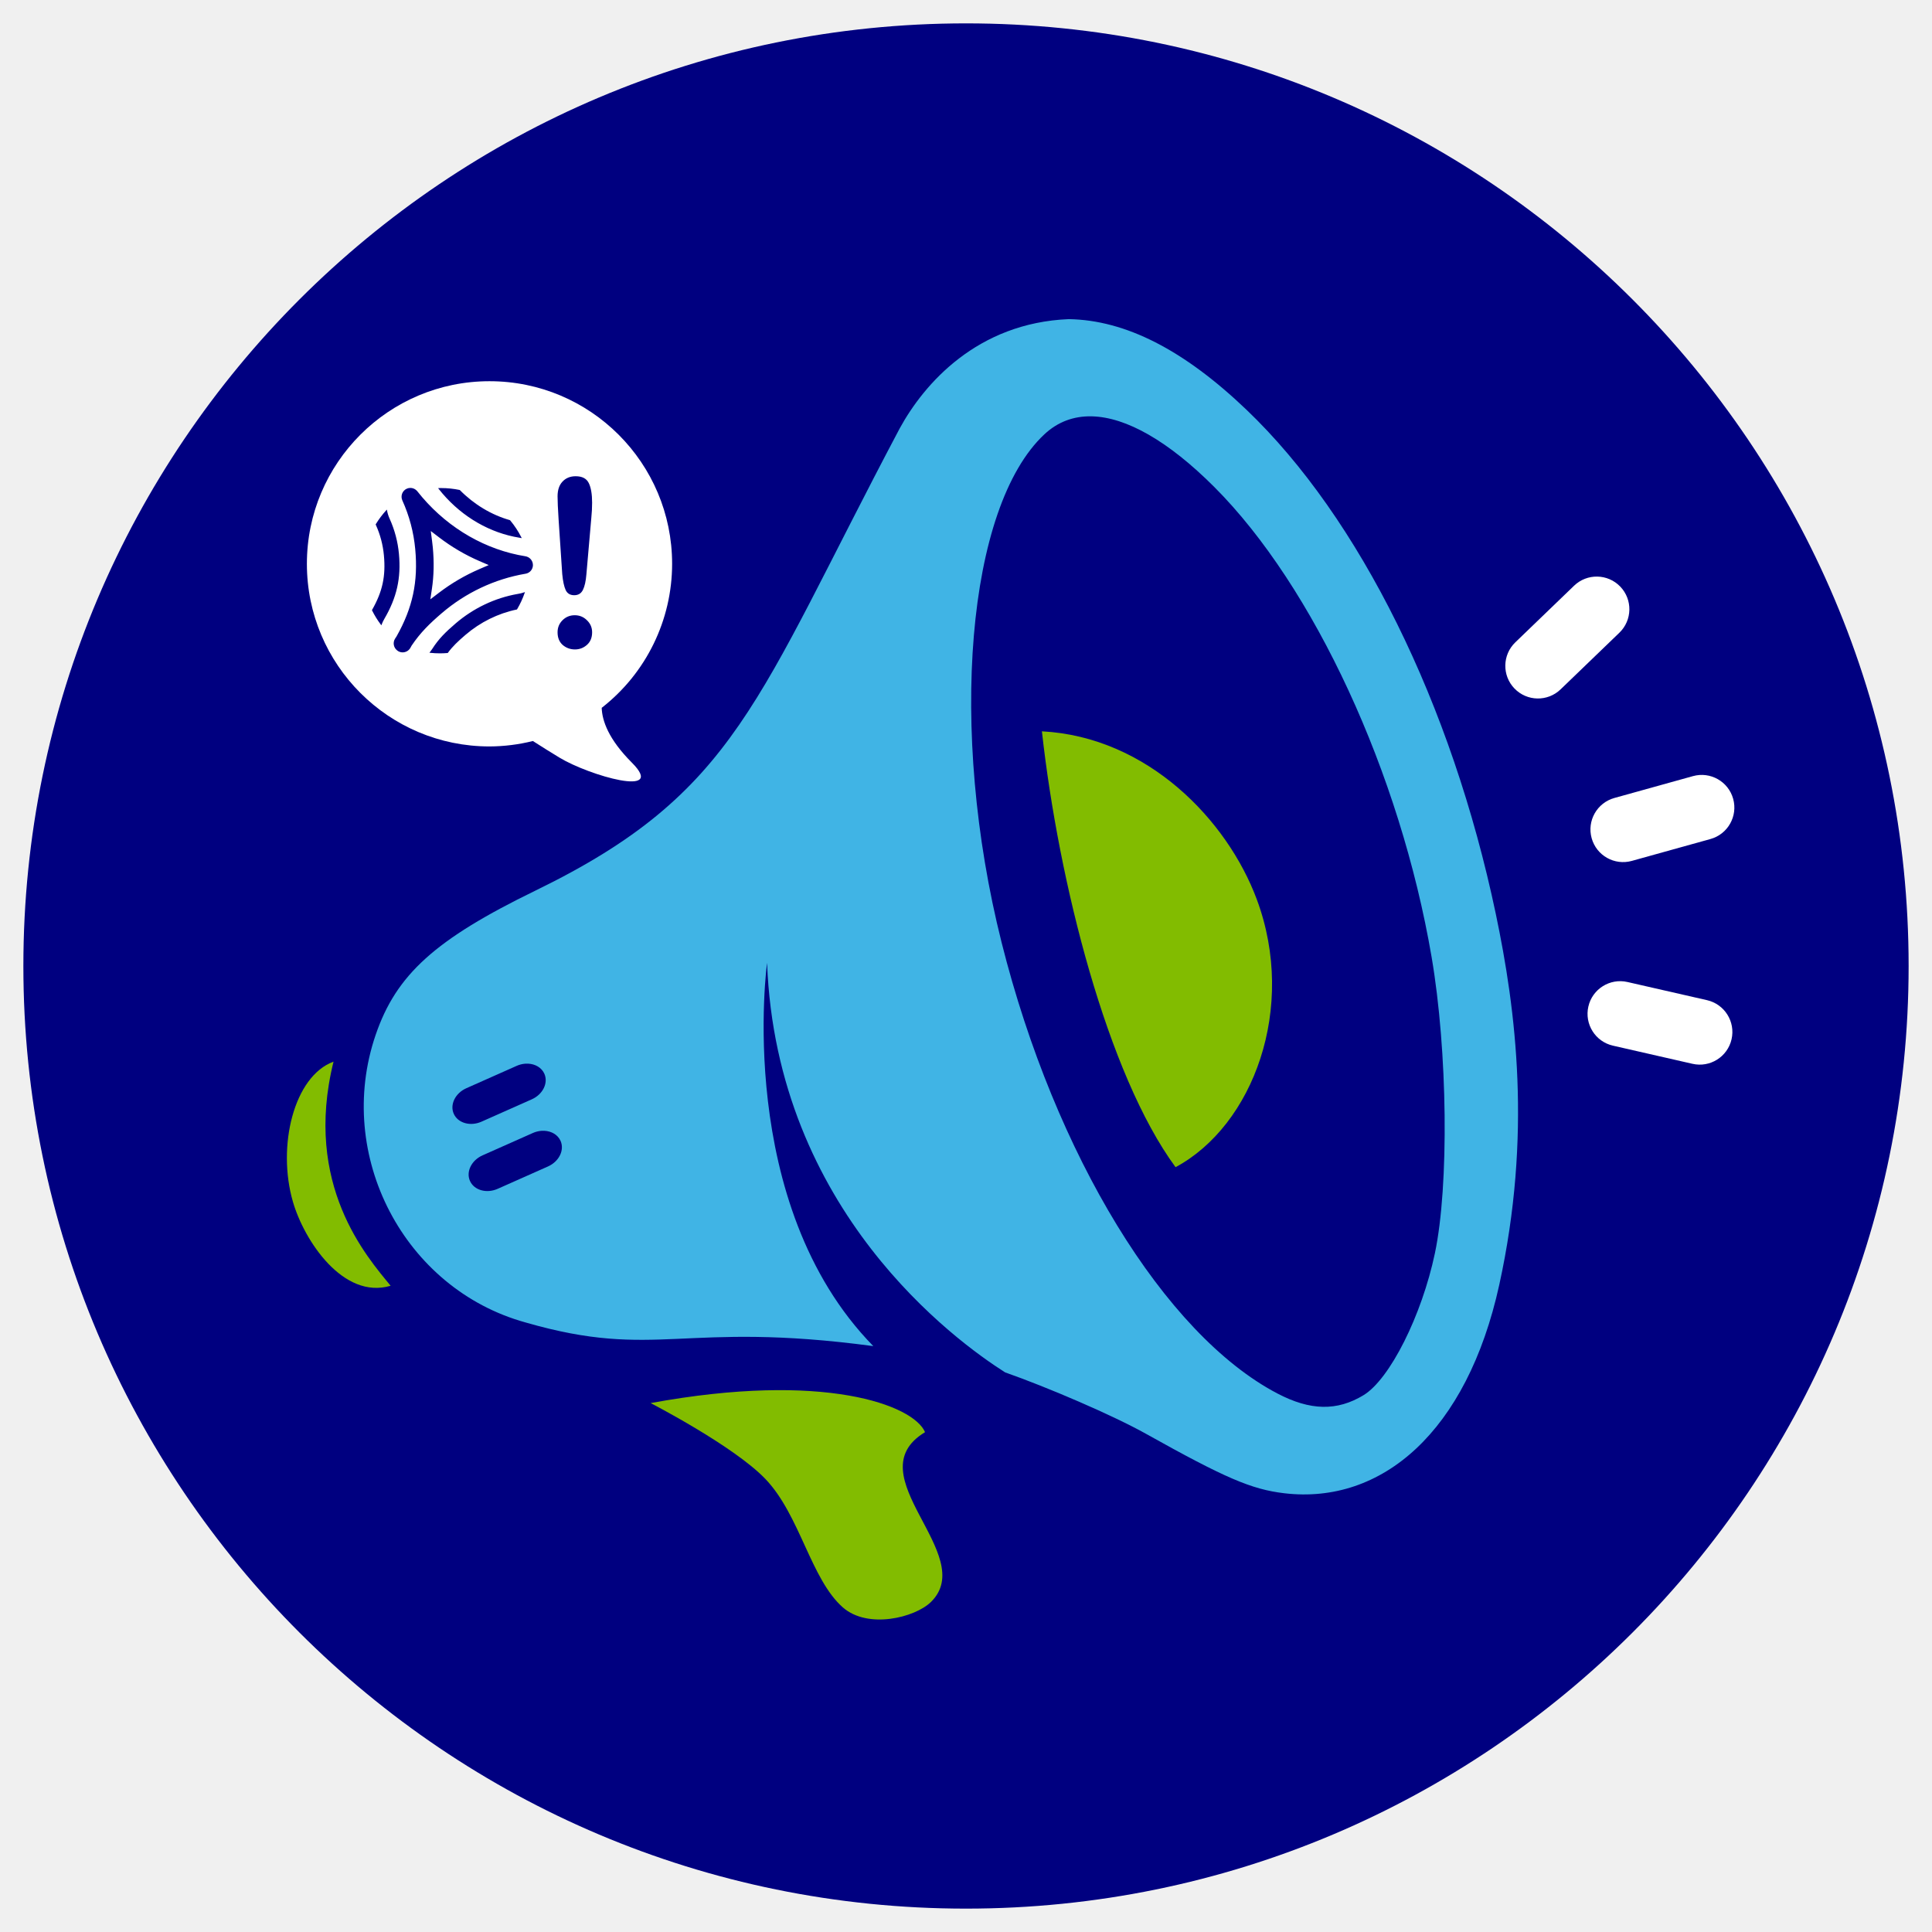
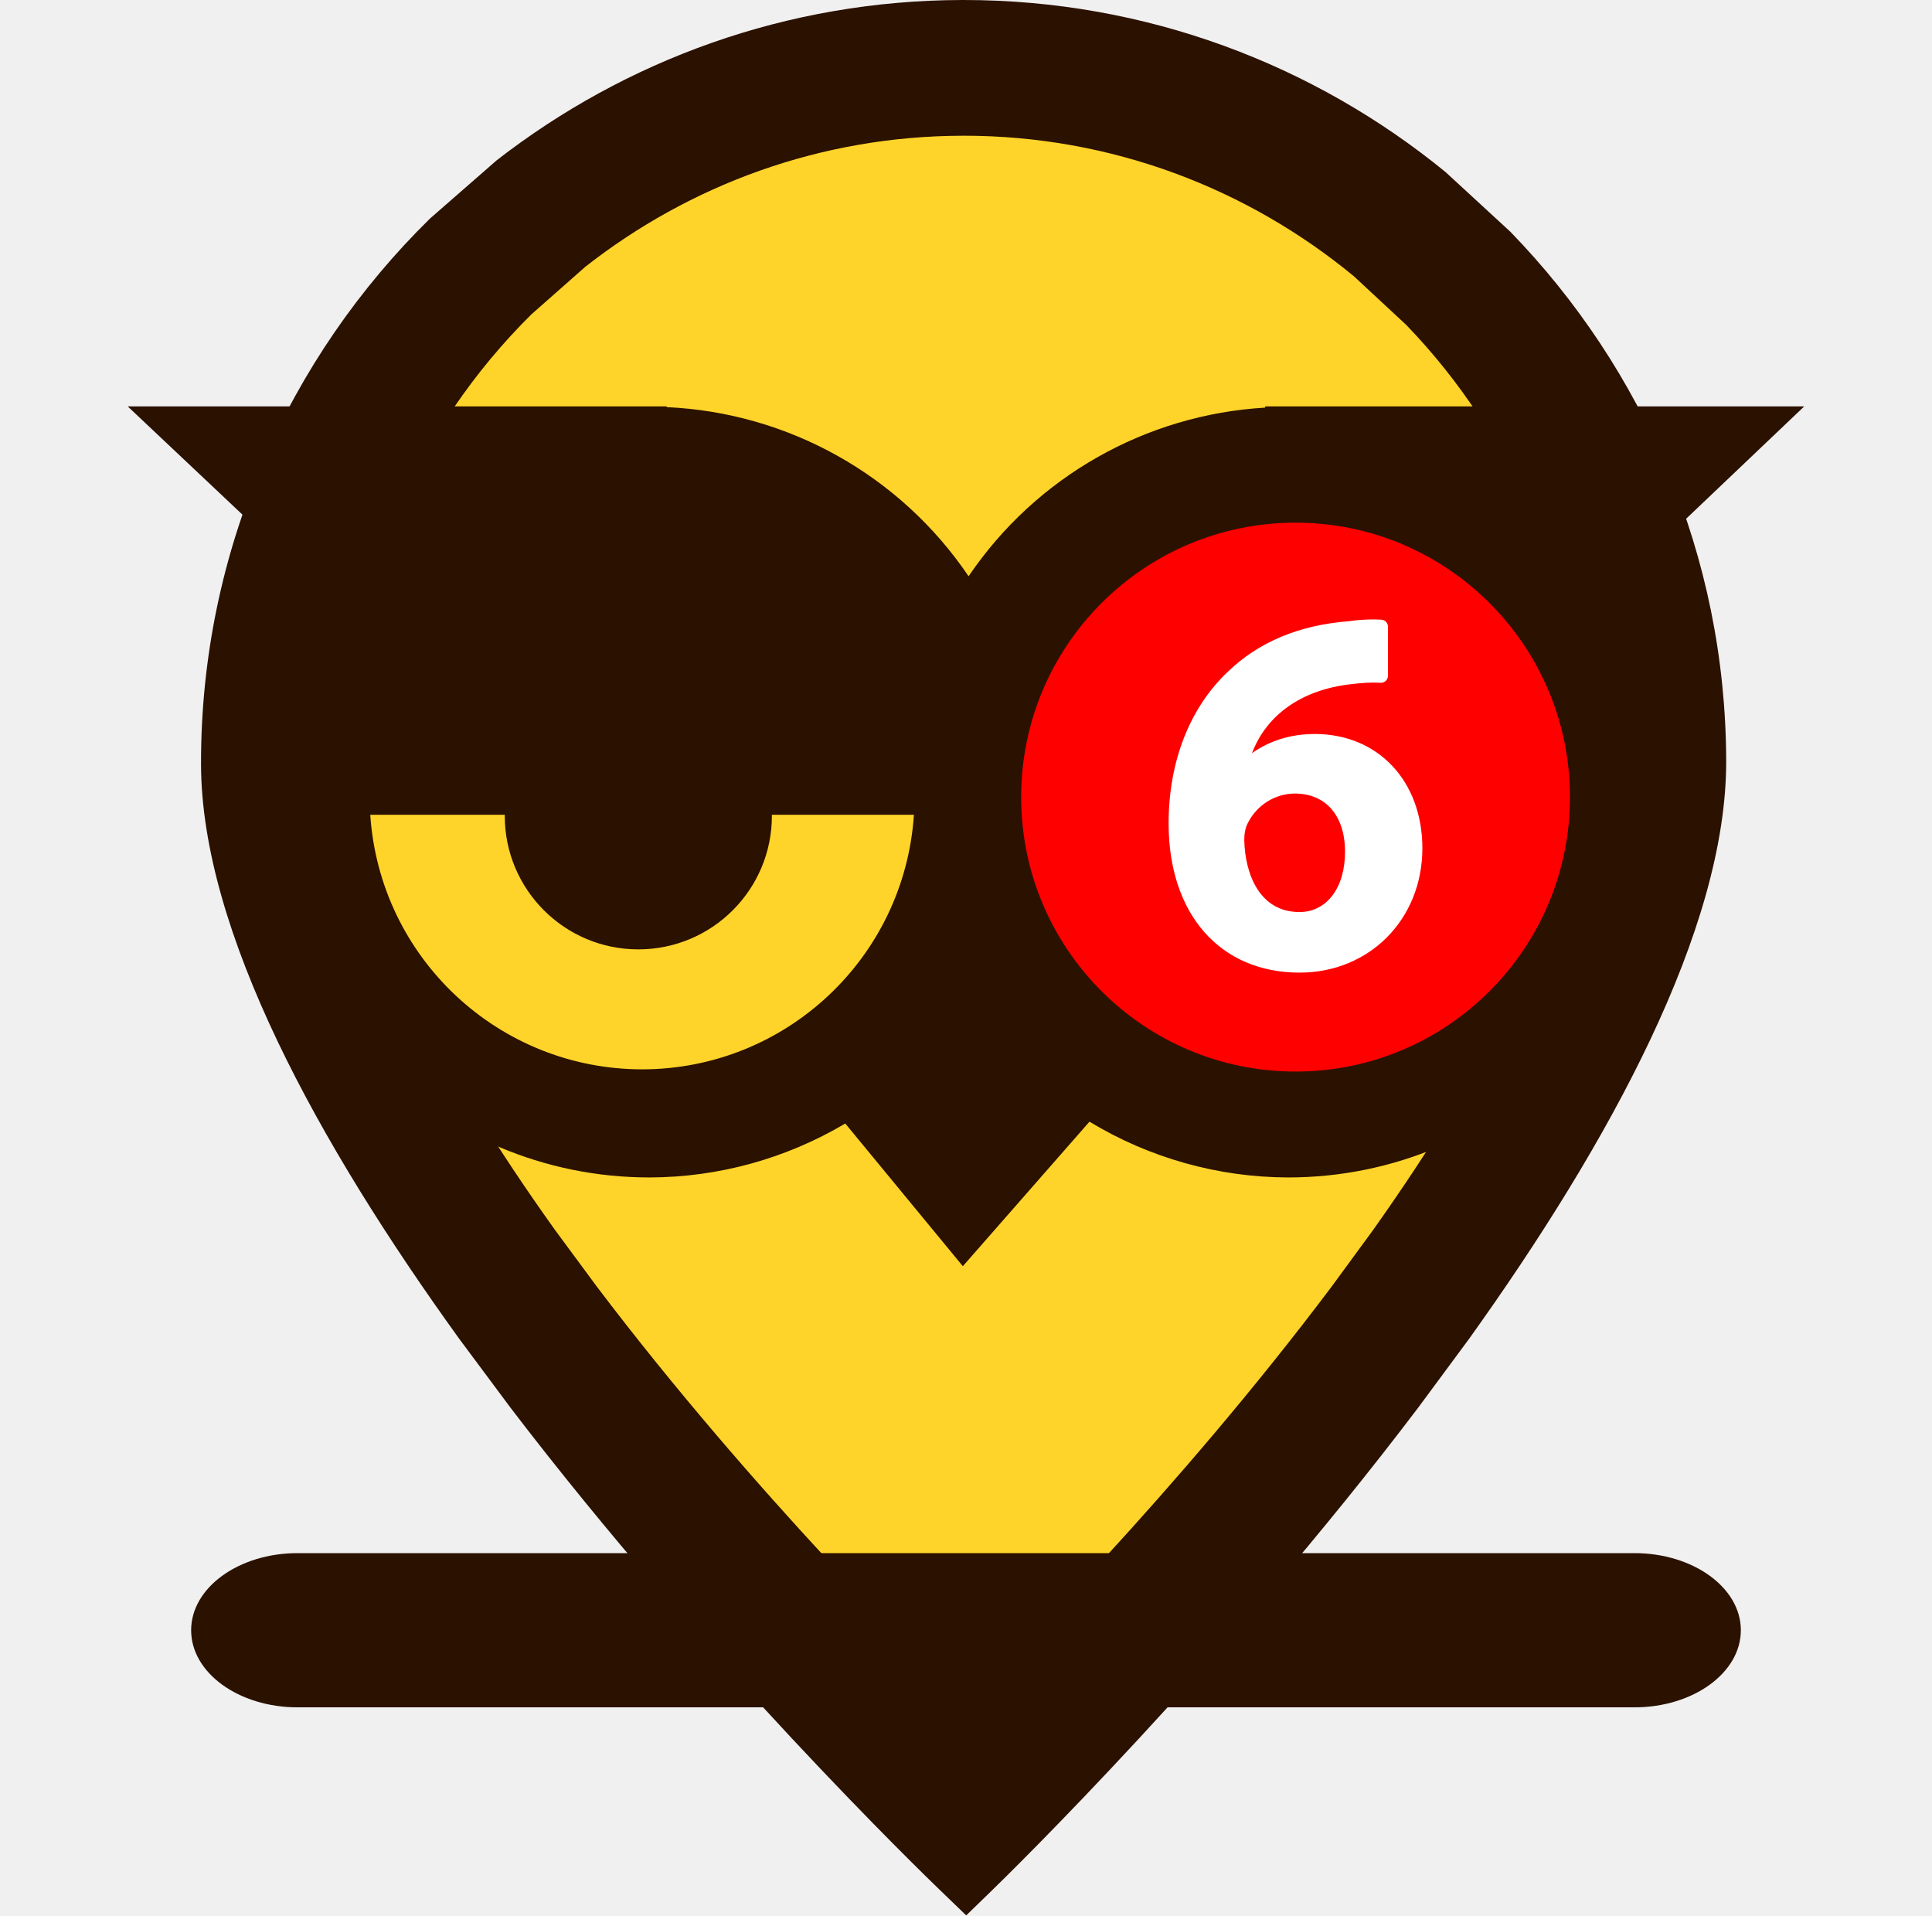
- <svg xmlns="http://www.w3.org/2000/svg" width="413.284" height="413.284" viewBox="0 0 413.284 413.284" id="svg53623" version="1.1">
-   <defs id="defs53625" />
-   <g id="layer1" transform="translate(-165.4054,-319.5393)">
-     <circle style="fill:#000080;fill-opacity:1;stroke:none;stroke-width:5;stroke-linecap:round;stroke-linejoin:round;stroke-miterlimit:4;stroke-dasharray:none;stroke-opacity:1" id="path39607" cx="372.047" cy="526.181" r="201.642" />
-     <path style="fill:#ffffff;fill-opacity:1;stroke:none;stroke-width:5;stroke-linecap:round;stroke-linejoin:round;stroke-miterlimit:4;stroke-dasharray:none;stroke-opacity:1" d="m 270.12,401.086 a 39.064,39.064 0 0 0 -39.066,39.062 39.064,39.064 0 0 0 39.066,39.066 39.064,39.064 0 0 0 9.277,-1.16 c 1.876,1.207 3.771,2.388 5.697,3.557 6.297,3.82 23.078,8.677 15.465,1.055 -5.005,-5.012 -6.349,-8.964 -6.441,-11.709 a 39.064,39.064 0 0 0 15.064,-30.809 39.064,39.064 0 0 0 -39.062,-39.062 z m 18.422,20.328 c 1.403,0 2.341,0.49 2.814,1.469 0.473,0.963 0.711,2.356 0.711,4.184 0,1.077 -0.058,2.17 -0.172,3.279 l -1.053,12.066 c -0.114,1.436 -0.359,2.536 -0.734,3.303 -0.375,0.767 -0.995,1.15 -1.859,1.15 -0.881,0 -1.493,-0.367 -1.836,-1.102 -0.343,-0.75 -0.588,-1.883 -0.734,-3.4 l -0.783,-11.723 c -0.147,-2.284 -0.219,-3.925 -0.219,-4.92 0,-1.354 0.349,-2.406 1.051,-3.156 0.718,-0.767 1.656,-1.15 2.814,-1.15 z m -35.361,2.5 c 0.324,0 0.647,0.084 0.932,0.244 l 0.029,0.018 c 0.031,0.02 0.062,0.038 0.094,0.061 0.032,0.021 0.053,0.035 0.076,0.051 l 0.035,0.029 c 0.142,0.109 0.254,0.216 0.348,0.336 0.347,0.441 0.697,0.866 1.039,1.264 5.823,6.789 13.664,11.271 22.082,12.621 l 0.086,0.021 c 0.063,0.013 0.12,0.026 0.174,0.043 0.784,0.243 1.328,0.985 1.328,1.801 0,0.062 -0.002,0.113 -0.006,0.166 l -0.016,0.131 -0.014,0.072 c -0.013,0.05 -0.021,0.097 -0.033,0.141 l -0.012,0.033 c -0.011,0.044 -0.024,0.085 -0.041,0.127 -0.029,0.071 -0.046,0.115 -0.064,0.154 l -0.014,0.023 c -0.023,0.044 -0.044,0.085 -0.064,0.123 l -0.021,0.029 c -0.024,0.04 -0.048,0.073 -0.068,0.107 l -0.031,0.037 c -0.021,0.029 -0.044,0.059 -0.07,0.09 -0.007,0.007 -0.085,0.091 -0.107,0.113 -0.008,0.008 -0.095,0.089 -0.117,0.107 -0.029,0.025 -0.056,0.043 -0.082,0.062 l -0.029,0.021 c -0.051,0.037 -0.084,0.057 -0.115,0.078 l -0.033,0.018 c -0.042,0.024 -0.082,0.044 -0.123,0.064 l -0.025,0.014 c -0.037,0.018 -0.083,0.038 -0.129,0.055 -0.063,0.024 -0.108,0.038 -0.156,0.051 -0.062,0.019 -0.111,0.029 -0.158,0.037 l -0.088,0.018 c -6.581,1.128 -12.78,4.054 -17.916,8.459 -2.578,2.212 -4.546,4.138 -6.395,6.883 l -0.025,0.039 -0.123,0.223 c -0.051,0.091 -0.1,0.185 -0.154,0.277 -0.341,0.578 -0.97,0.936 -1.639,0.936 -0.332,0 -0.661,-0.086 -0.949,-0.256 l -0.111,-0.076 c -0.032,-0.022 -0.058,-0.039 -0.08,-0.057 -0.805,-0.597 -1.013,-1.712 -0.479,-2.545 0.078,-0.125 0.158,-0.245 0.238,-0.365 l 0.09,-0.137 0.012,-0.025 c 3.428,-6.088 4.62,-11.668 3.973,-18.631 -0.334,-3.615 -1.263,-7.121 -2.758,-10.416 -0.429,-0.947 -0.009,-2.071 0.939,-2.5 0.244,-0.112 0.506,-0.17 0.773,-0.17 z m 6.627,0.029 c 1.302,0 2.621,0.138 3.916,0.406 l 0.031,0.006 0.023,0.023 c 3.044,3.081 6.743,5.303 10.701,6.428 l 0.027,0.008 0.023,0.027 c 0.935,1.119 1.739,2.337 2.391,3.623 l 0.098,0.197 -0.213,-0.045 c -0.093,-0.019 -0.191,-0.035 -0.285,-0.051 -6.246,-1.002 -12.091,-4.357 -16.459,-9.449 -0.251,-0.29 -0.512,-0.611 -0.781,-0.951 l -0.154,-0.199 0.217,-0.019 c 0.144,-0.002 0.304,-0.004 0.465,-0.004 z m -11.646,4.605 0.037,0.209 c 0.113,0.595 0.299,1.181 0.553,1.738 1.082,2.384 1.753,4.922 1.994,7.539 0.479,5.168 -0.456,9.329 -3.135,13.912 -0.221,0.378 -0.411,0.773 -0.559,1.176 l -0.066,0.182 -0.117,-0.154 c -0.717,-0.949 -1.347,-1.973 -1.877,-3.039 l -0.023,-0.049 0.027,-0.051 c 2.236,-3.933 2.947,-7.21 2.533,-11.68 -0.21,-2.258 -0.787,-4.446 -1.721,-6.502 l -0.047,-0.104 0.027,-0.047 c 0.643,-1.06 1.395,-2.06 2.229,-2.973 l 0.145,-0.158 z m 9.393,4.582 0.287,2.225 c 0.066,0.514 0.112,0.924 0.148,1.295 0.29,3.131 0.228,6.016 -0.188,8.82 l -0.34,2.273 1.828,-1.393 c 2.69,-2.049 5.608,-3.756 8.67,-5.076 l 1.988,-0.855 -1.988,-0.859 c -3.041,-1.314 -5.944,-3.017 -8.625,-5.066 l -1.781,-1.363 z m 20.146,13.057 -0.07,0.209 c -0.417,1.203 -0.96,2.372 -1.611,3.475 l -0.025,0.041 -0.045,0.01 c -4.012,0.836 -7.809,2.712 -10.977,5.43 -1.613,1.384 -2.744,2.455 -3.76,3.834 l -0.029,0.041 -0.047,0.002 c -0.551,0.047 -1.098,0.07 -1.629,0.07 -0.679,0 -1.368,-0.037 -2.047,-0.109 l -0.193,-0.021 0.121,-0.152 c 0.167,-0.208 0.324,-0.429 0.471,-0.654 1.391,-2.173 2.835,-3.595 5.012,-5.463 3.809,-3.266 8.385,-5.446 13.236,-6.301 l 0.055,-0.008 c 0.452,-0.067 0.901,-0.178 1.336,-0.33 l 0.203,-0.072 z m 10.646,4.961 c 1.028,0 1.901,0.358 2.619,1.076 0.734,0.702 1.102,1.559 1.102,2.57 0,1.142 -0.367,2.039 -1.102,2.691 -0.734,0.653 -1.591,0.979 -2.57,0.979 -0.995,0 -1.869,-0.319 -2.619,-0.955 -0.734,-0.653 -1.1,-1.556 -1.1,-2.715 0,-1.012 0.349,-1.869 1.051,-2.57 0.718,-0.718 1.591,-1.076 2.619,-1.076 z" id="path44286" />
-     <g id="g12929">
-       <path d="m 502.124,444.833 -12.571,12.113 c -2.778,2.677 -2.86,7.097 -0.182,9.873 2.677,2.778 7.097,2.86 9.873,0.182 l 12.571,-12.113 c 2.778,-2.677 2.86,-7.097 0.182,-9.873 -2.675,-2.774 -7.095,-2.856 -9.873,-0.182 z" id="path49023" style="fill:#ffffff" />
-       <path d="m 527.557,485.564 -16.818,4.678 c -3.715,1.034 -5.89,4.884 -4.856,8.599 1.034,3.715 4.884,5.89 8.599,4.856 l 16.818,-4.678 c 3.715,-1.034 5.89,-4.884 4.856,-8.599 -1.034,-3.715 -4.884,-5.89 -8.599,-4.856 z" id="path49025" style="fill:#ffffff" />
-       <path d="m 530.56,533.489 -17.02,-3.884 c -3.759,-0.859 -7.504,1.493 -8.361,5.253 -0.857,3.76 1.493,7.504 5.253,8.361 l 17.02,3.884 c 3.759,0.859 7.504,-1.493 8.361,-5.253 0.857,-3.76 -1.494,-7.501 -5.253,-8.361 z" id="path49027" style="fill:#ffffff" />
-     </g>
-     <g id="g12923">
-       <path transform="translate(165.4054,319.5393)" id="path30539" d="M 228.633 68.266 C 209.039 69.073 197.685 82.076 192.451 91.658 C 161.616 149.894 157.708 169.509 114.518 190.523 C 93.098 200.945 84.762 208.476 80.354 221.385 C 71.543 247.182 86.449 275.741 112.461 282.904 C 140.483 290.99 145.932 282.472 186.812 287.953 C 156.994 257.483 164.088 205.975 164.088 205.975 C 166.091 258.984 204.422 286.858 215.01 293.572 C 224.047 296.748 237.968 302.702 245.186 306.736 C 262.053 316.165 267.71 318.598 274.715 319.428 C 295.625 321.904 313.815 306.246 320.709 274.869 C 327.732 242.907 324.291 216.035 319.973 195.492 C 310.536 150.596 290.837 110.768 266.629 87.641 C 253.248 74.857 240.797 68.478 228.633 68.266 z M 233.545 89.061 C 240.921 89.229 249.927 94.347 259.736 104.156 C 281.047 125.467 299.521 165.41 306.238 204.703 C 309.674 224.798 309.995 253.637 306.945 268.1 C 304.135 281.426 297.305 295.018 291.703 298.434 C 286.029 301.894 280.279 301.78 273.211 298.066 C 249.094 285.394 225.685 247.091 214.254 201.6 C 202.81 156.054 206.824 108.4 223.412 92.904 C 226.264 90.241 229.681 88.972 233.545 89.061 z M 112.982 227.533 C 114.509 227.609 115.852 228.375 116.439 229.672 C 117.334 231.648 116.132 234.106 113.756 235.162 L 103 239.943 C 100.624 241 97.971 240.254 97.076 238.277 C 96.181 236.301 97.383 233.844 99.76 232.787 L 110.518 228.006 C 111.112 227.742 111.722 227.591 112.318 227.543 C 112.542 227.525 112.764 227.522 112.982 227.533 z M 116.447 241.895 C 117.973 241.97 119.317 242.736 119.904 244.033 C 120.799 246.009 119.597 248.467 117.221 249.523 L 106.463 254.305 C 104.087 255.361 101.436 254.615 100.541 252.639 C 99.646 250.662 100.848 248.205 103.225 247.148 L 113.98 242.367 C 114.575 242.103 115.186 241.952 115.783 241.904 C 116.007 241.886 116.229 241.884 116.447 241.895 z " style="fill:#40b4e5;fill-opacity:1" />
-       <path id="path30533" d="m 388.283,475.978 c 22.565,1.185 39.651,18.942 45.982,35.983 8.612,23.18 -0.798,48.36 -17.391,57.254 -14.583,-19.831 -24.997,-60.868 -28.59,-93.238 z" style="fill:#82bc00;fill-opacity:1" />
-       <path style="fill:#82bc00;fill-opacity:1" id="path39652" d="m 304.584,619.68 c 0,0 17.749,9.144 24.537,16.218 7.406,7.719 9.714,21.443 16.574,27.481 5.354,4.713 15.424,2.196 18.84,-1.139 10.356,-10.113 -16.387,-27.191 -1.248,-36.34 -2.472,-5.782 -21.537,-13.058 -58.702,-6.22 z" />
-       <path id="path30533-2" d="m 248.965,594.584 c -10.146,3.007 -18.499,-9.661 -20.907,-17.992 -3.433,-11.878 0.21,-26.832 8.696,-29.953 -6.539,26.399 7.193,41.802 12.211,47.945 z" style="fill:#82bc00;fill-opacity:1" />
-     </g>
+ <svg xmlns="http://www.w3.org/2000/svg" version="1.1" x="0px" y="0px" viewBox="0 0 90.791 90" enable-background="new 0 0 100 100" xml:space="preserve" id="svg8068" width="90.791" height="90" style="fill:#000000">
+   <defs id="defs8094" />
+   <path style="fill:#ffd42a;fill-opacity:1;fill-rule:evenodd;stroke:none;stroke-width:1px;stroke-linecap:butt;stroke-linejoin:miter;stroke-opacity:1" d="M 44.811 3.361 L 44.811 3.543 L 28.182 7.76 L 16.141 21.34 L 12.811 39.785 L 20.496 55.414 L 34.074 72.578 L 44.871 84.389 L 44.871 85.041 L 45.168 84.715 L 45.467 85.041 L 45.467 84.389 L 56.264 72.578 L 69.842 55.414 L 77.527 39.785 L 74.197 21.34 L 62.156 7.76 L 45.527 3.543 L 45.527 3.361 L 45.168 3.453 L 44.811 3.361 z " id="path12839-5" />
+   <symbol viewBox="-9.858 -9.858 19.716 19.716" id="symbol8070" transform="translate(-4.716797,-5)">
+     <path stroke-miterlimit="10" d="M 8.573,0 C 8.573,-4.735 4.735,-8.573 0,-8.573 -4.735,-8.573 -8.573,-4.735 -8.573,0 -8.573,4.735 -4.735,8.573 0,8.573 4.735,8.573 8.573,4.735 8.573,0 Z" id="path8072" style="fill:#000000;stroke:#000000;stroke-width:2.57;stroke-miterlimit:10" />
+     <path stroke-miterlimit="10" d="m 2.858,0 c 0,-1.578 -1.279,-2.858 -2.858,-2.858 -1.578,0 -2.858,1.279 -2.858,2.858 0,1.578 1.279,2.858 2.858,2.858 1.578,0 2.858,-1.28 2.858,-2.858 z" id="path8074" style="fill:#000000;stroke:#000000;stroke-width:2.57;stroke-miterlimit:10" />
+   </symbol>
+   <symbol viewBox="-5.525 -16.49 11.051 32.981" id="symbol8076" transform="translate(-4.716797,-5)">
+     <path stroke-miterlimit="10" d="m 4.526,-15.49 -9.051,0 0,30.981 1.559,0 c 4.138,0 7.492,-3.354 7.492,-7.492 l 0,-23.489 z" id="path8078" style="fill:#000000;stroke:#000000;stroke-width:2;stroke-miterlimit:10" />
+   </symbol>
+   <g display="none" id="g8080" style="display:none" transform="translate(-4.716797,-5)">
+     <rect x="-1202.374" y="-413.377" display="inline" width="1328.934" height="1233.377" id="rect8082" style="display:inline;fill:#000000" />
  </g>
+   <path d="m 45.211,0 c -8.236,0.017 -15.821,2.832 -21.871,7.533 l -3.129,2.732 c -6.652,6.525 -10.784,15.611 -10.764,25.643 0.016,7.853 5.513,17.826 12.131,26.996 l 2.41,3.238 c 9.172,12.013 19.432,21.946 20.205,22.689 L 45.406,90 46.615,88.826 c 0.768,-0.745 10.932,-10.674 20.031,-22.684 l 2.393,-3.236 c 6.606,-9.224 12.096,-19.263 12.08,-27.145 -0.02,-9.668 -3.892,-18.44 -10.15,-24.879 L 67.926,8.08 C 61.748,3.032 53.863,0 45.285,0 l -0.074,0 z m 0.014,6.377 0.061,0 c 6.948,0 13.334,2.477 18.338,6.604 l 2.465,2.291 c 5.069,5.263 8.205,12.432 8.221,20.334 0.013,6.442 -4.432,14.648 -9.783,22.188 l -1.938,2.645 c -7.37,9.817 -15.603,17.934 -16.225,18.543 l -0.98,0.959 -0.982,-0.955 C 43.774,78.377 35.464,70.256 28.035,60.438 l -1.953,-2.645 c -5.361,-7.495 -9.811,-15.648 -9.824,-22.066 -0.016,-8.2 3.329,-15.626 8.717,-20.959 l 2.533,-2.234 c 4.901,-3.842 11.046,-6.142 17.717,-6.156 z" id="path8090" style="fill:#2b1100" />
+   <path style="opacity:1;fill:#2b1100;fill-opacity:1;stroke:none;stroke-width:15;stroke-linecap:round;stroke-linejoin:round;stroke-miterlimit:4;stroke-dasharray:none;stroke-opacity:1" d="m 6,19.094 9.125,8.607 c -1.769,2.857 -2.708,6.15 -2.713,9.51 -6.09e-4,10.004 8.109,18.115 18.113,18.115 3.237,-0.008 6.413,-0.883 9.197,-2.535 l 5.525,6.705 5.951,-6.791 c 2.813,1.704 6.037,2.61 9.326,2.621 10.005,6.09e-4 18.116,-8.11 18.115,-18.115 -0.008,-3.403 -0.975,-6.736 -2.789,-9.615 l 8.939,-8.502 -25.334,0 0,0.059 c -5.625,0.33 -10.777,3.258 -13.938,7.924 -3.207,-4.742 -8.467,-7.688 -14.186,-7.947 l 0,-0.035 z M 60.869,24.625 c 7.075,-3.54e-4 12.811,5.735 12.811,12.811 3.55e-4,7.075 -5.735,12.811 -12.811,12.811 C 53.795,50.245 48.06,44.51 48.061,37.436 48.06,30.361 53.795,24.626 60.869,24.625 Z m -43.469,13.66 6.322,0 c -7.25e-4,0.016 -0.001,0.031 -0.002,0.047 -2.71e-4,3.467 2.81,6.278 6.277,6.277 3.467,2.71e-4 6.278,-2.81 6.277,-6.277 -6.08e-4,-0.016 -0.001,-0.031 -0.002,-0.047 l 6.676,0 C 42.502,45.01 36.921,50.239 30.182,50.246 23.437,50.246 17.847,45.015 17.4,38.285 Z" id="path8152" />
+   <circle style="opacity:1;fill:#ff0000;fill-opacity:1;stroke:none;stroke-width:15;stroke-linecap:round;stroke-linejoin:round;stroke-miterlimit:4;stroke-dasharray:none;stroke-opacity:1" id="path8116-7" cx="60.883" cy="37.455" r="12.895" />
+   <path id="path8288" d="m 61.779,34.489 c -1.115,0 -2.129,0.315 -2.946,0.904 0.69,-1.81 2.328,-2.974 4.629,-3.242 0.554,-0.069 1.008,-0.094 1.414,-0.069 0.088,0.008 0.178,-0.028 0.246,-0.09 0.066,-0.062 0.103,-0.149 0.103,-0.24 l 0,-2.305 c 0,-0.174 -0.135,-0.317 -0.306,-0.329 -0.414,-0.029 -0.978,-0.012 -1.521,0.071 -2.331,0.176 -4.248,0.973 -5.693,2.371 -1.798,1.694 -2.788,4.227 -2.788,7.132 0,4.258 2.416,7.009 6.153,7.009 3.291,0 5.772,-2.512 5.772,-5.845 -0.003,-3.161 -2.084,-5.368 -5.062,-5.368 z m -0.713,8.366 c -1.853,0 -2.556,-1.749 -2.594,-3.379 0,-0.317 0.05,-0.566 0.157,-0.783 0.416,-0.854 1.288,-1.406 2.223,-1.406 1.455,0 2.356,1.048 2.356,2.735 0,1.695 -0.862,2.833 -2.142,2.833 z" style="fill:#ffffff" />
+   <rect style="opacity:1;fill:#2b1100;fill-opacity:1;stroke:none;stroke-width:15;stroke-linecap:round;stroke-linejoin:round;stroke-miterlimit:4;stroke-dasharray:none;stroke-opacity:1" id="rect12857" width="72.826" height="7.246" x="8.982" y="72.978" rx="5" ry="5" />
</svg>
